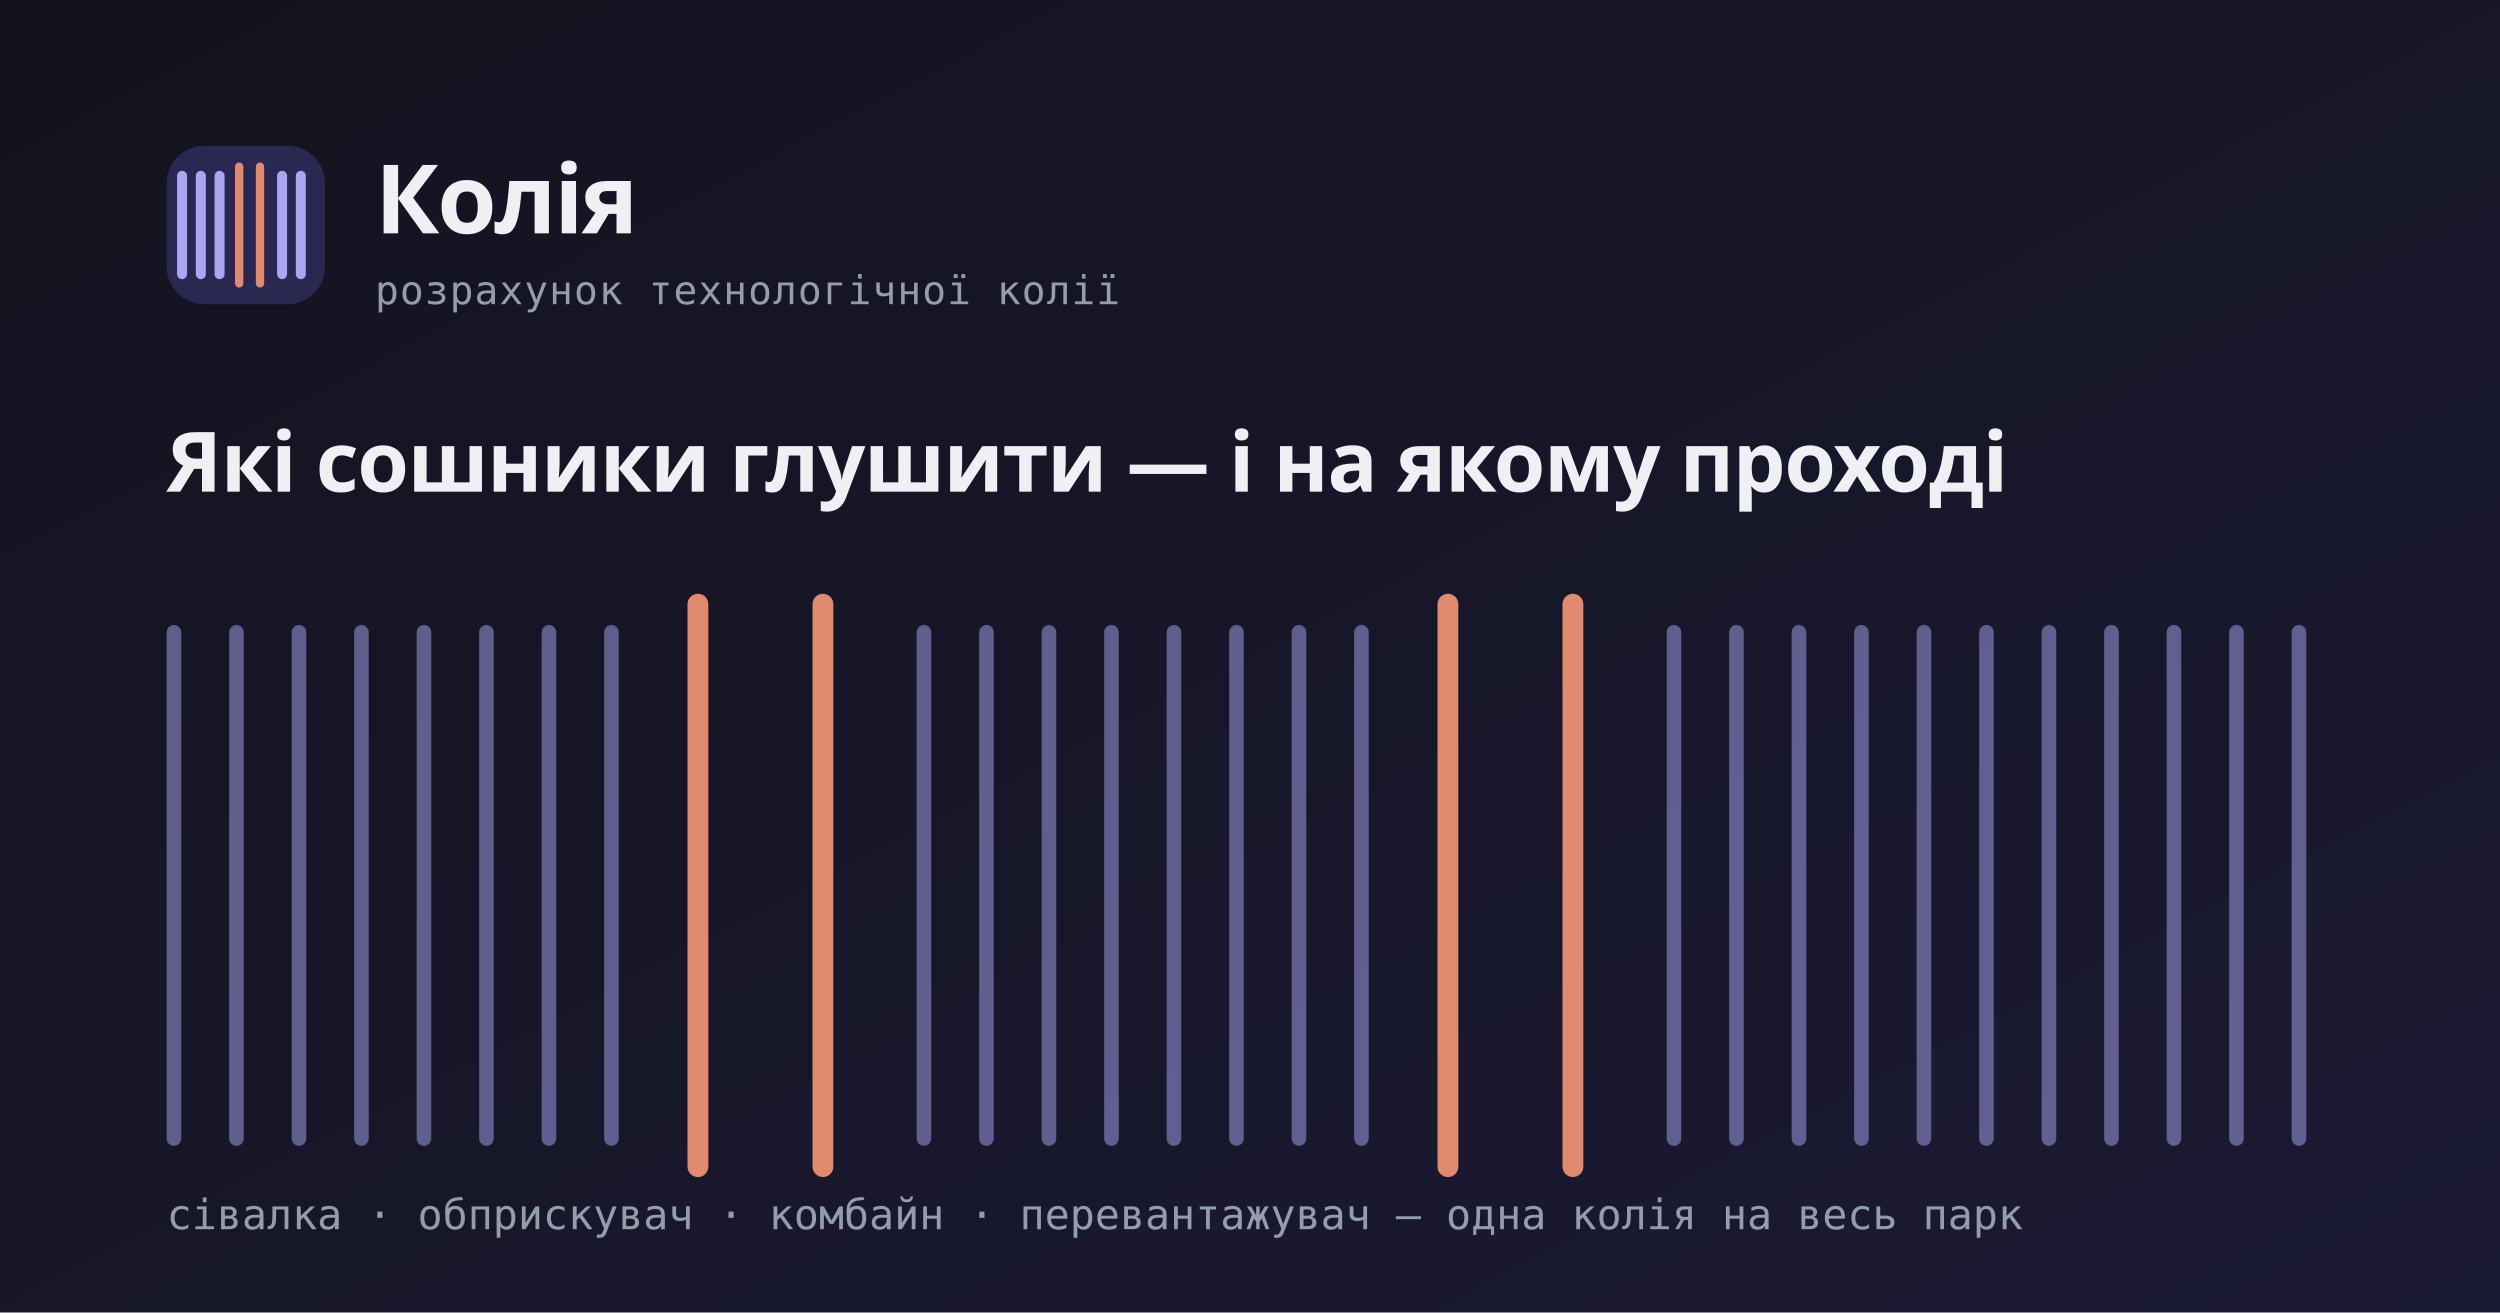
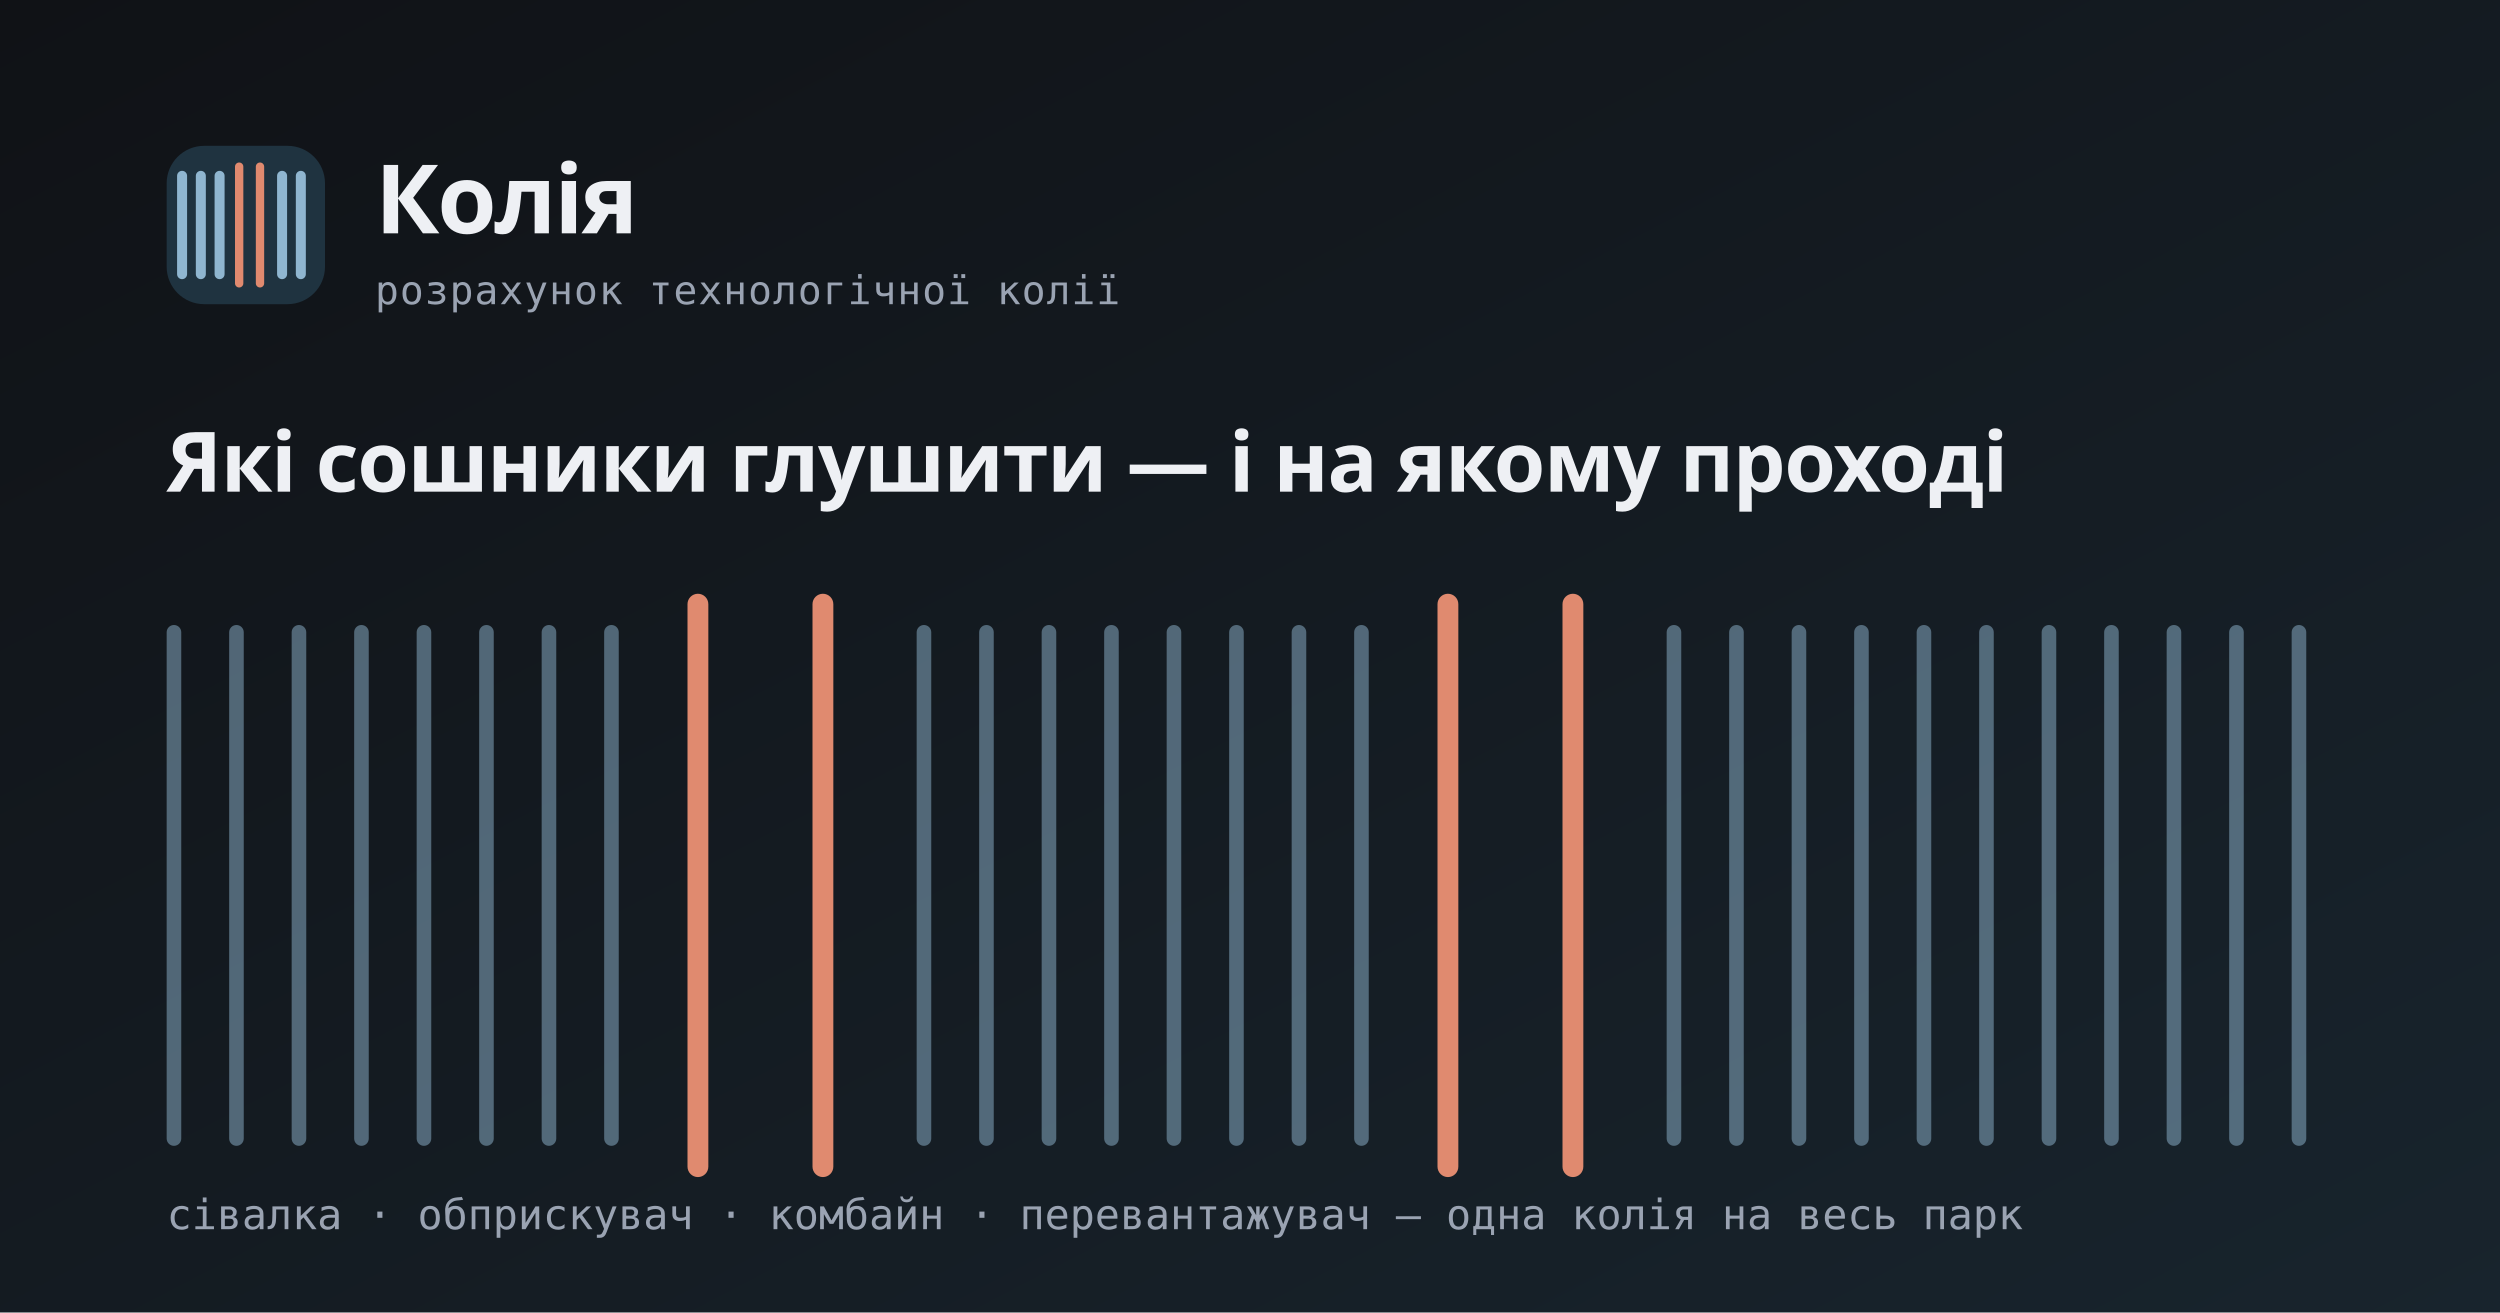
<svg xmlns="http://www.w3.org/2000/svg" width="1200" height="630" viewBox="0 0 1200 630">
  <defs>
    <linearGradient id="bg" x1="0" y1="0" x2="1" y2="1">
-       <stop offset="0" stop-color="#13131f" />
-       <stop offset="1" stop-color="#1b1a33" />
+       <stop offset="0" stop-color="#101216" />
+       <stop offset="1" stop-color="#18242d" />
    </linearGradient>
  </defs>
  <rect width="1200" height="630" fill="url(#bg)" />
  <g>
-     <g fill="#aaa6f2" opacity="0.5">
+     <g fill="#8fb6d0" opacity="0.5">
      <rect x="80" y="300" width="7" height="250" rx="3.5" />
      <rect x="110" y="300" width="7" height="250" rx="3.5" />
      <rect x="140" y="300" width="7" height="250" rx="3.5" />
      <rect x="170" y="300" width="7" height="250" rx="3.5" />
      <rect x="200" y="300" width="7" height="250" rx="3.5" />
      <rect x="230" y="300" width="7" height="250" rx="3.5" />
      <rect x="260" y="300" width="7" height="250" rx="3.5" />
      <rect x="290" y="300" width="7" height="250" rx="3.5" />
      <rect x="440" y="300" width="7" height="250" rx="3.5" />
      <rect x="470" y="300" width="7" height="250" rx="3.5" />
      <rect x="500" y="300" width="7" height="250" rx="3.5" />
      <rect x="530" y="300" width="7" height="250" rx="3.5" />
      <rect x="560" y="300" width="7" height="250" rx="3.5" />
      <rect x="590" y="300" width="7" height="250" rx="3.5" />
      <rect x="620" y="300" width="7" height="250" rx="3.5" />
      <rect x="650" y="300" width="7" height="250" rx="3.5" />
      <rect x="800" y="300" width="7" height="250" rx="3.5" />
      <rect x="830" y="300" width="7" height="250" rx="3.5" />
      <rect x="860" y="300" width="7" height="250" rx="3.5" />
      <rect x="890" y="300" width="7" height="250" rx="3.5" />
      <rect x="920" y="300" width="7" height="250" rx="3.5" />
      <rect x="950" y="300" width="7" height="250" rx="3.5" />
      <rect x="980" y="300" width="7" height="250" rx="3.5" />
      <rect x="1010" y="300" width="7" height="250" rx="3.5" />
      <rect x="1040" y="300" width="7" height="250" rx="3.5" />
      <rect x="1070" y="300" width="7" height="250" rx="3.5" />
      <rect x="1100" y="300" width="7" height="250" rx="3.5" />
    </g>
    <g fill="#e08a6f">
      <rect x="330" y="285" width="10" height="280" rx="5" />
      <rect x="390" y="285" width="10" height="280" rx="5" />
      <rect x="690" y="285" width="10" height="280" rx="5" />
      <rect x="750" y="285" width="10" height="280" rx="5" />
    </g>
  </g>
  <g transform="translate(80 70)">
-     <rect width="76" height="76" rx="18" fill="#2a2850" />
-     <g fill="#aaa6f2">
+     <rect width="76" height="76" rx="18" fill="#1f3340" />
+     <g fill="#8fb6d0">
      <rect x="5" y="12" width="4.8" height="52" rx="2.4" />
      <rect x="14" y="12" width="4.8" height="52" rx="2.4" />
      <rect x="23" y="12" width="4.8" height="52" rx="2.4" />
      <rect x="53" y="12" width="4.8" height="52" rx="2.4" />
      <rect x="62" y="12" width="4.8" height="52" rx="2.4" />
    </g>
    <g fill="#e08a6f">
      <rect x="32.8" y="8" width="4" height="60" rx="2" />
      <rect x="42.8" y="8" width="4" height="60" rx="2" />
    </g>
  </g>
  <text x="180" y="112" fill="#eef0f4" font-family="IBM Plex Sans, Segoe UI, system-ui, sans-serif" font-size="46" font-weight="700" letter-spacing="-1">Колія</text>
-   <text x="180" y="146" fill="#959cab" font-family="IBM Plex Mono, Consolas, monospace" font-size="19" letter-spacing="0.5">розрахунок технологічної колії</text>
+   <text x="180" y="146" fill="#9aa3b2" font-family="IBM Plex Mono, Consolas, monospace" font-size="19" letter-spacing="0.5">розрахунок технологічної колії</text>
  <text x="80" y="236" fill="#eef0f4" font-family="IBM Plex Sans, Segoe UI, system-ui, sans-serif" font-size="40" font-weight="650" letter-spacing="-0.6">
    Які сошники глушити — і на якому проході
  </text>
-   <text x="80" y="590" fill="#959cab" font-family="IBM Plex Mono, Consolas, monospace" font-size="20">
+   <text x="80" y="590" fill="#9aa3b2" font-family="IBM Plex Mono, Consolas, monospace" font-size="20">
    сівалка · обприскувач · комбайн · перевантажувач — одна колія на весь парк
  </text>
</svg>
